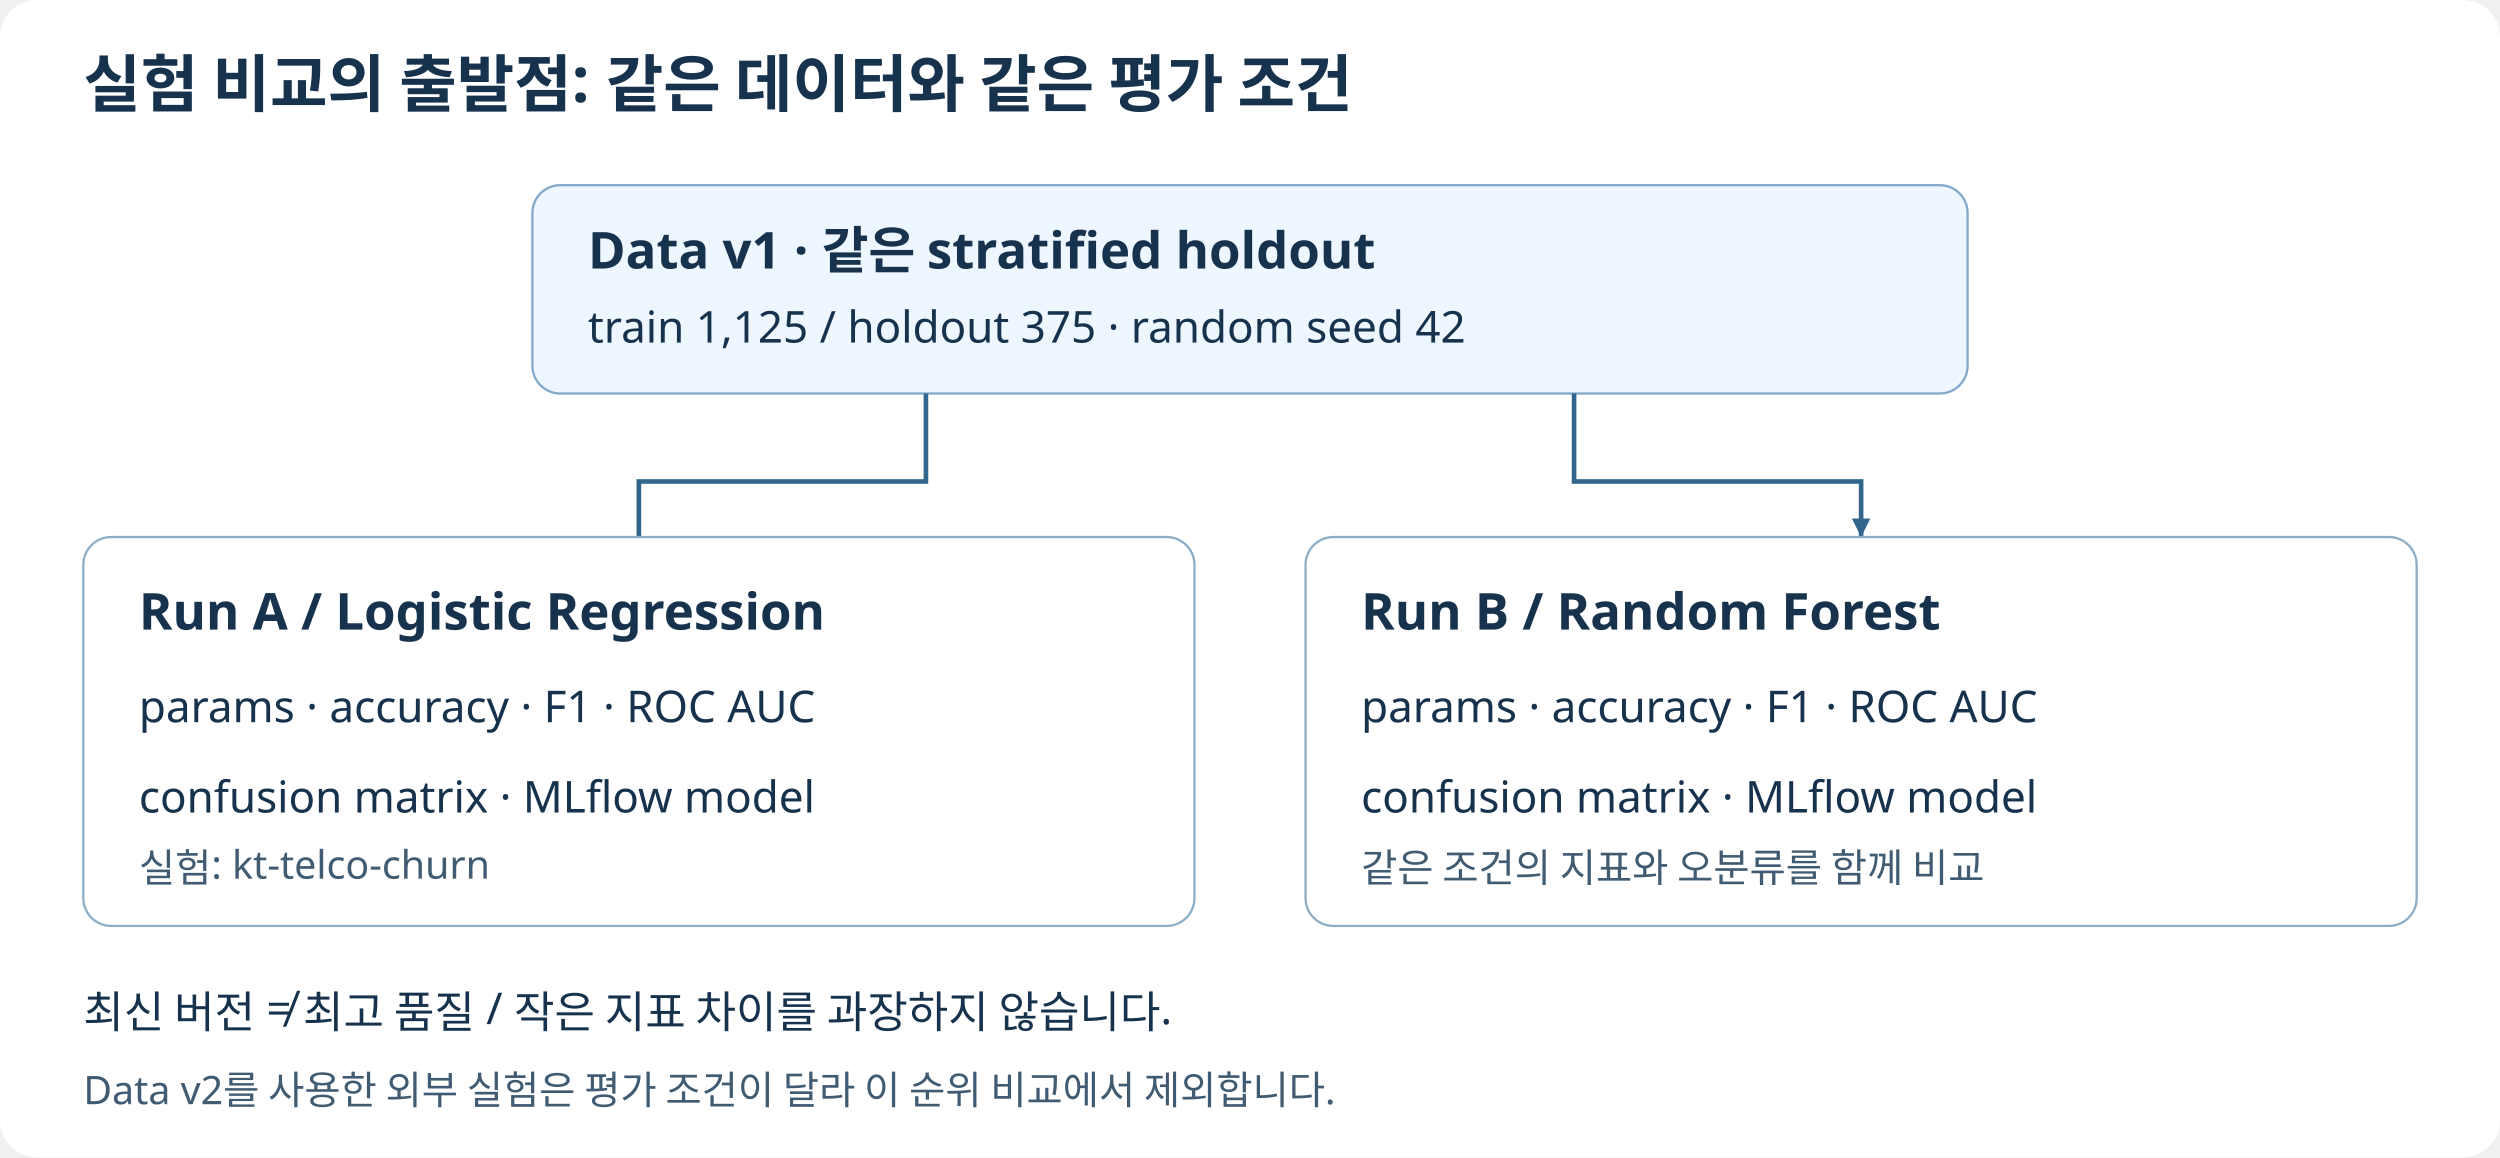
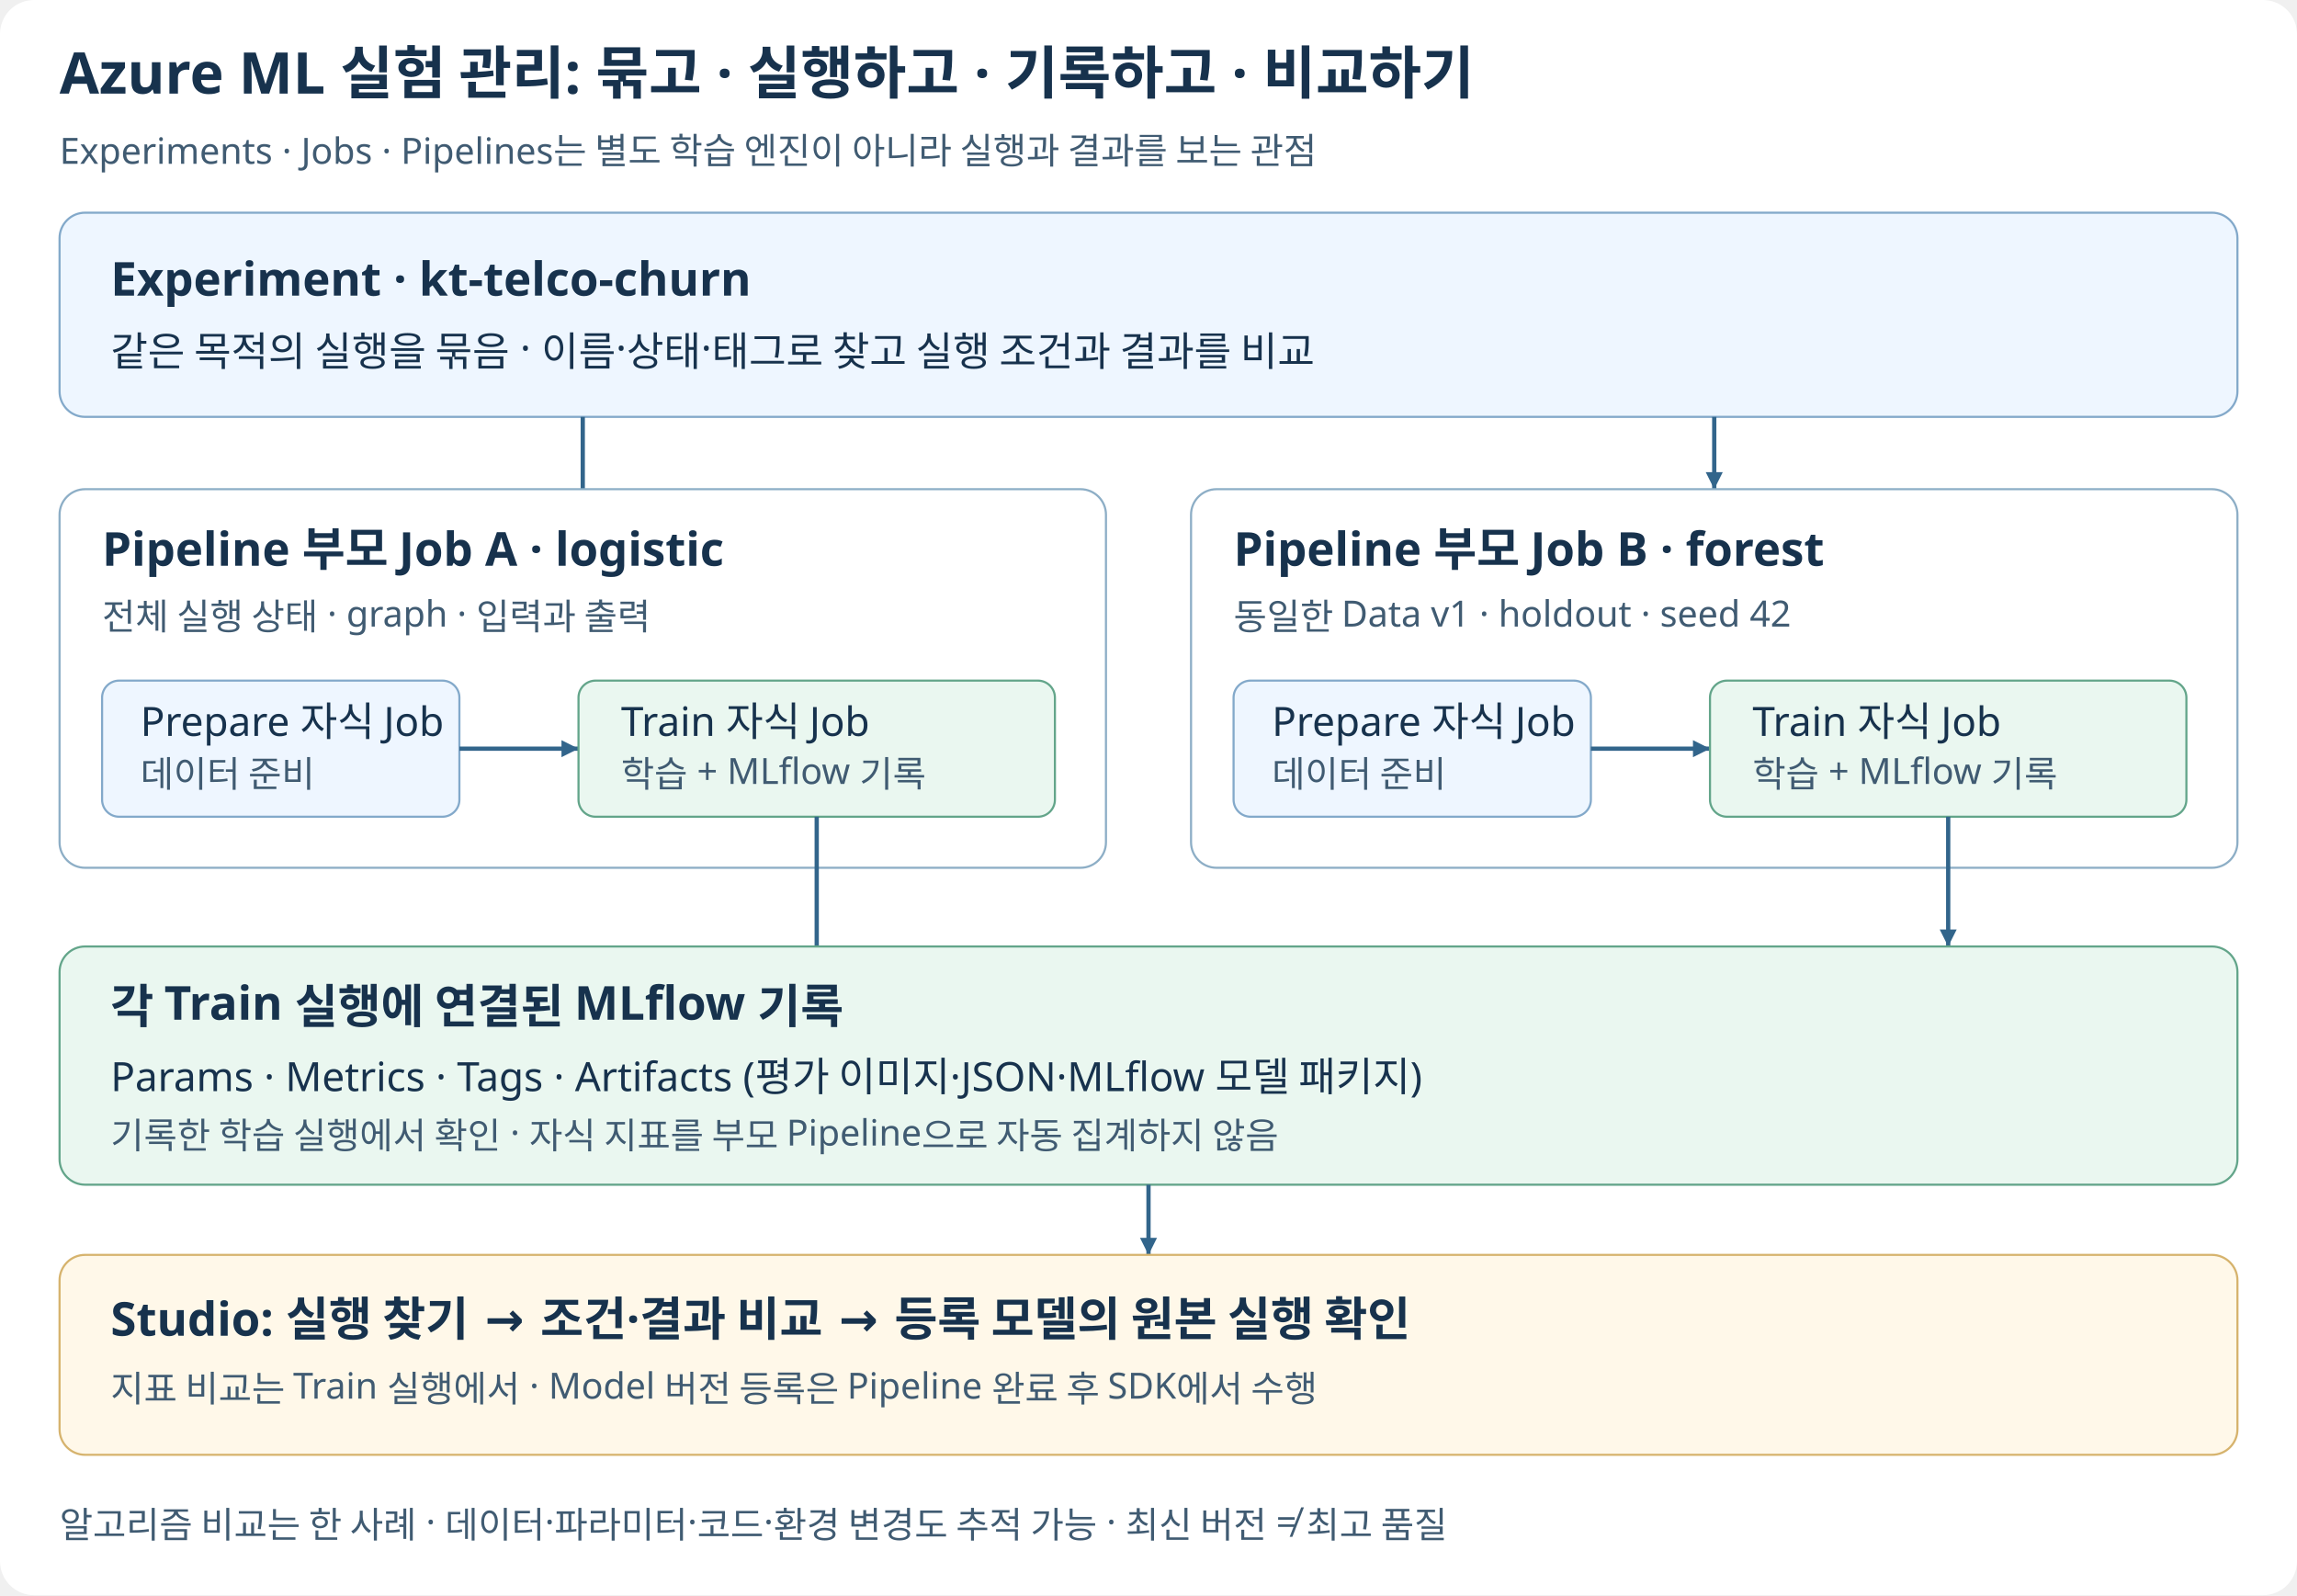
- <svg xmlns="http://www.w3.org/2000/svg" viewBox="0 0 1080 500" role="img" aria-labelledby="title desc">
+ <svg xmlns="http://www.w3.org/2000/svg" viewBox="0 0 1080 750" role="img" aria-labelledby="title desc">
  <defs>
    <marker id="arrow" markerWidth="10" markerHeight="10" refX="9" refY="5" orient="auto" markerUnits="userSpaceOnUse">
      <path d="M1 1L9 5L1 9" fill="#32658b" />
    </marker>
    <style>text{font-family:"Segoe UI","Malgun Gothic",sans-serif;fill:#17324d;font-size:19px}.title{font-size:27px;font-weight:700}.heading{font-size:22px;font-weight:700}.small{font-size:17px;fill:#405b72}.edge{fill:none;stroke:#32658b;stroke-width:2;marker-end:url(#arrow)}</style>
  </defs>
-   <rect width="1080" height="500" rx="16" fill="#fff" />
-   <text x="36" y="46" class="title">실험 비교의 출발점: 같은 데이터와 같은 평가 조건</text>
+   <rect width="1080" height="750" rx="16" fill="#fff" />
+   <text x="28" y="44" class="title">Azure ML 실험 관리: 묶고 · 실행하고 · 기록하고 · 비교하기</text>
+   <text x="28" y="77" class="small">Experiments · Jobs · Pipelines는 별도 학습 엔진이 아니라 실행과 결과를 보는 관점</text>
  <g class="node">
-     <rect x="230" y="80" width="620" height="90" rx="12" fill="#eef6ff" stroke="#83a9ca" />
-     <text x="254" y="116" class="heading">Data v1 · 같은 stratified holdout</text>
-     <text x="254" y="148">train 1,125 / holdout 375 · random seed 42</text>
+     <rect x="28" y="100" width="1024" height="96" rx="12" fill="#eef6ff" stroke="#83a9ca" />
+     <text x="52" y="139" class="heading">Experiment · kt-telco-churn</text>
+     <text x="52" y="172">같은 목적의 실행을 묶음 · 이름·상태·태그로 찾고 실행 조건과 결과를 비교</text>
  </g>
-   <path class="edge" d="M400 170V208H276V232M680 170V208H804V232" />
+   <path class="edge" d="M274 196V230M806 196V230" />
  <g class="node">
-     <rect x="36" y="232" width="480" height="168" rx="12" fill="#fff" stroke="#8daec6" />
-     <text x="60" y="272" class="heading">Run A / Logistic Regression</text>
-     <text x="60" y="312">params · accuracy · F1 · ROC AUC</text>
-     <text x="60" y="351">confusion matrix · MLflow model</text>
-     <text x="60" y="381" class="small">실험: kt-telco-churn</text>
+     <rect x="28" y="230" width="492" height="178" rx="12" fill="#fff" stroke="#8daec6" />
+     <text x="48" y="266" class="heading">Pipeline 부모 Job A · logistic</text>
+     <text x="48" y="296" class="small">전체 실행 상태 · graph · 입력과 출력</text>
+     <rect x="48" y="320" width="168" height="64" rx="8" fill="#eef6ff" stroke="#83a9ca" />
+     <text x="66" y="346">Prepare 자식 Job</text>
+     <text x="66" y="370" class="small">데이터 준비</text>
+     <path class="edge" d="M216 352H272" />
+     <rect x="272" y="320" width="224" height="64" rx="8" fill="#eaf7f0" stroke="#63a58a" />
+     <text x="292" y="346">Train 자식 Job</text>
+     <text x="292" y="370" class="small">학습 + MLflow 기록</text>
  </g>
  <g class="node">
-     <rect x="564" y="232" width="480" height="168" rx="12" fill="#fff" stroke="#8daec6" />
-     <text x="588" y="272" class="heading">Run B / Random Forest</text>
-     <text x="588" y="312">params · accuracy · F1 · ROC AUC</text>
-     <text x="588" y="351">confusion matrix · MLflow model</text>
-     <text x="588" y="381" class="small">같은 조건의 지표와 오분류를 함께 비교</text>
+     <rect x="560" y="230" width="492" height="178" rx="12" fill="#fff" stroke="#8daec6" />
+     <text x="580" y="266" class="heading">Pipeline 부모 Job B · forest</text>
+     <text x="580" y="296" class="small">동일한 Data v1 · holdout · seed 42</text>
+     <rect x="580" y="320" width="168" height="64" rx="8" fill="#eef6ff" stroke="#83a9ca" />
+     <text x="598" y="346">Prepare 자식 Job</text>
+     <text x="598" y="370" class="small">데이터 준비</text>
+     <path class="edge" d="M748 352H804" />
+     <rect x="804" y="320" width="224" height="64" rx="8" fill="#eaf7f0" stroke="#63a58a" />
+     <text x="824" y="346">Train 자식 Job</text>
+     <text x="824" y="370" class="small">학습 + MLflow 기록</text>
  </g>
-   <text x="36" y="444">최신 버전 ≠ 최고 품질 / 작은 지표 차이를 과장하지 않습니다.</text>
-   <text x="36" y="477" class="small">Data v2를 사용한 외부 실험은 평가 조건이 달라 이 순위 비교에서 제외합니다.</text>
+   <path class="edge" d="M384 384V445M916 384V445" />
+   <g class="node">
+     <rect x="28" y="445" width="1024" height="112" rx="12" fill="#eaf7f0" stroke="#63a58a" />
+     <text x="52" y="481" class="heading">각 Train 실행에 연결된 MLflow 기록</text>
+     <text x="52" y="513">Params · Metrics · Tags · Artifacts (평가 이미지·JSON·MLflow 모델 패키지)</text>
+     <text x="52" y="540" class="small">기록한 학습 실행에서 확인 · 자식 지표를 부모 Pipeline으로 자동 집계하지 않음</text>
+   </g>
+   <path class="edge" d="M540 557V590" />
+   <g class="node">
+     <rect x="28" y="590" width="1024" height="94" rx="12" fill="#fff8e9" stroke="#d6b36d" />
+     <text x="52" y="628" class="heading">Studio: 실행 찾기 → 조건·결과 비교 → 등록 모델의 원본 실행 확인</text>
+     <text x="52" y="659" class="small">지표 비교는 Train 실행에서 · Model 버전 등록은 Pipeline 완료 후 SDK에서 수행</text>
+   </g>
+   <text x="28" y="723" class="small">알고리즘 비교는 한 사례 · 데이터·파라미터·코드·환경 변경도 추적 가능 · 최신 버전 ≠ 최고 품질</text>
</svg>
